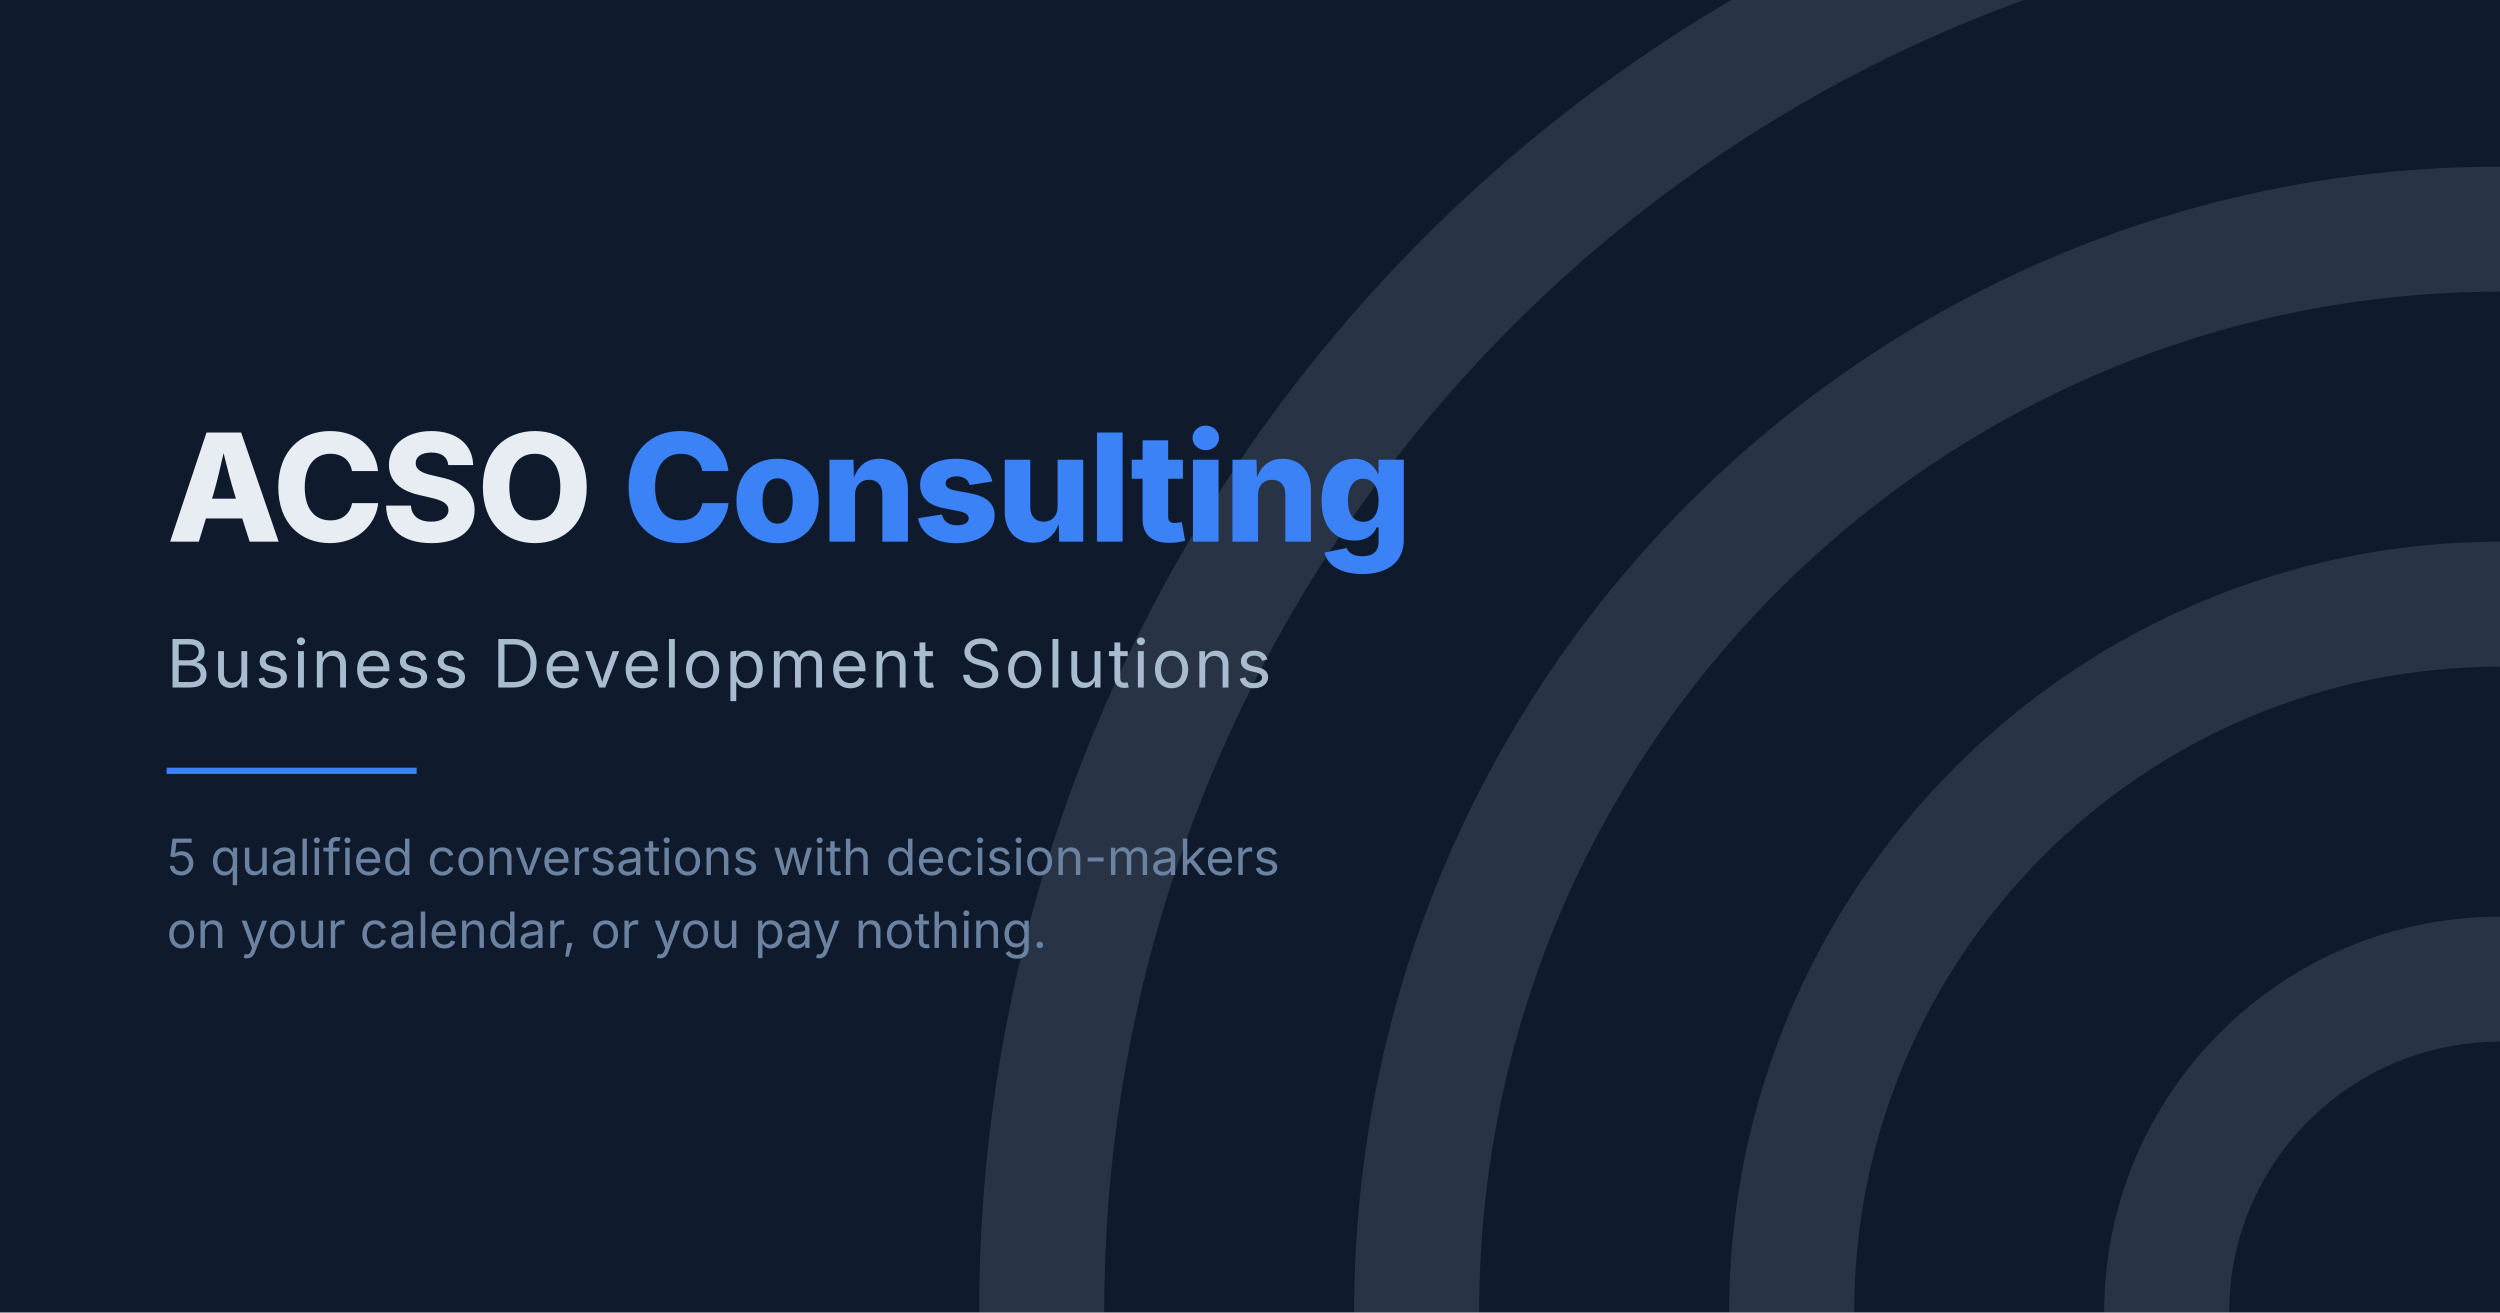
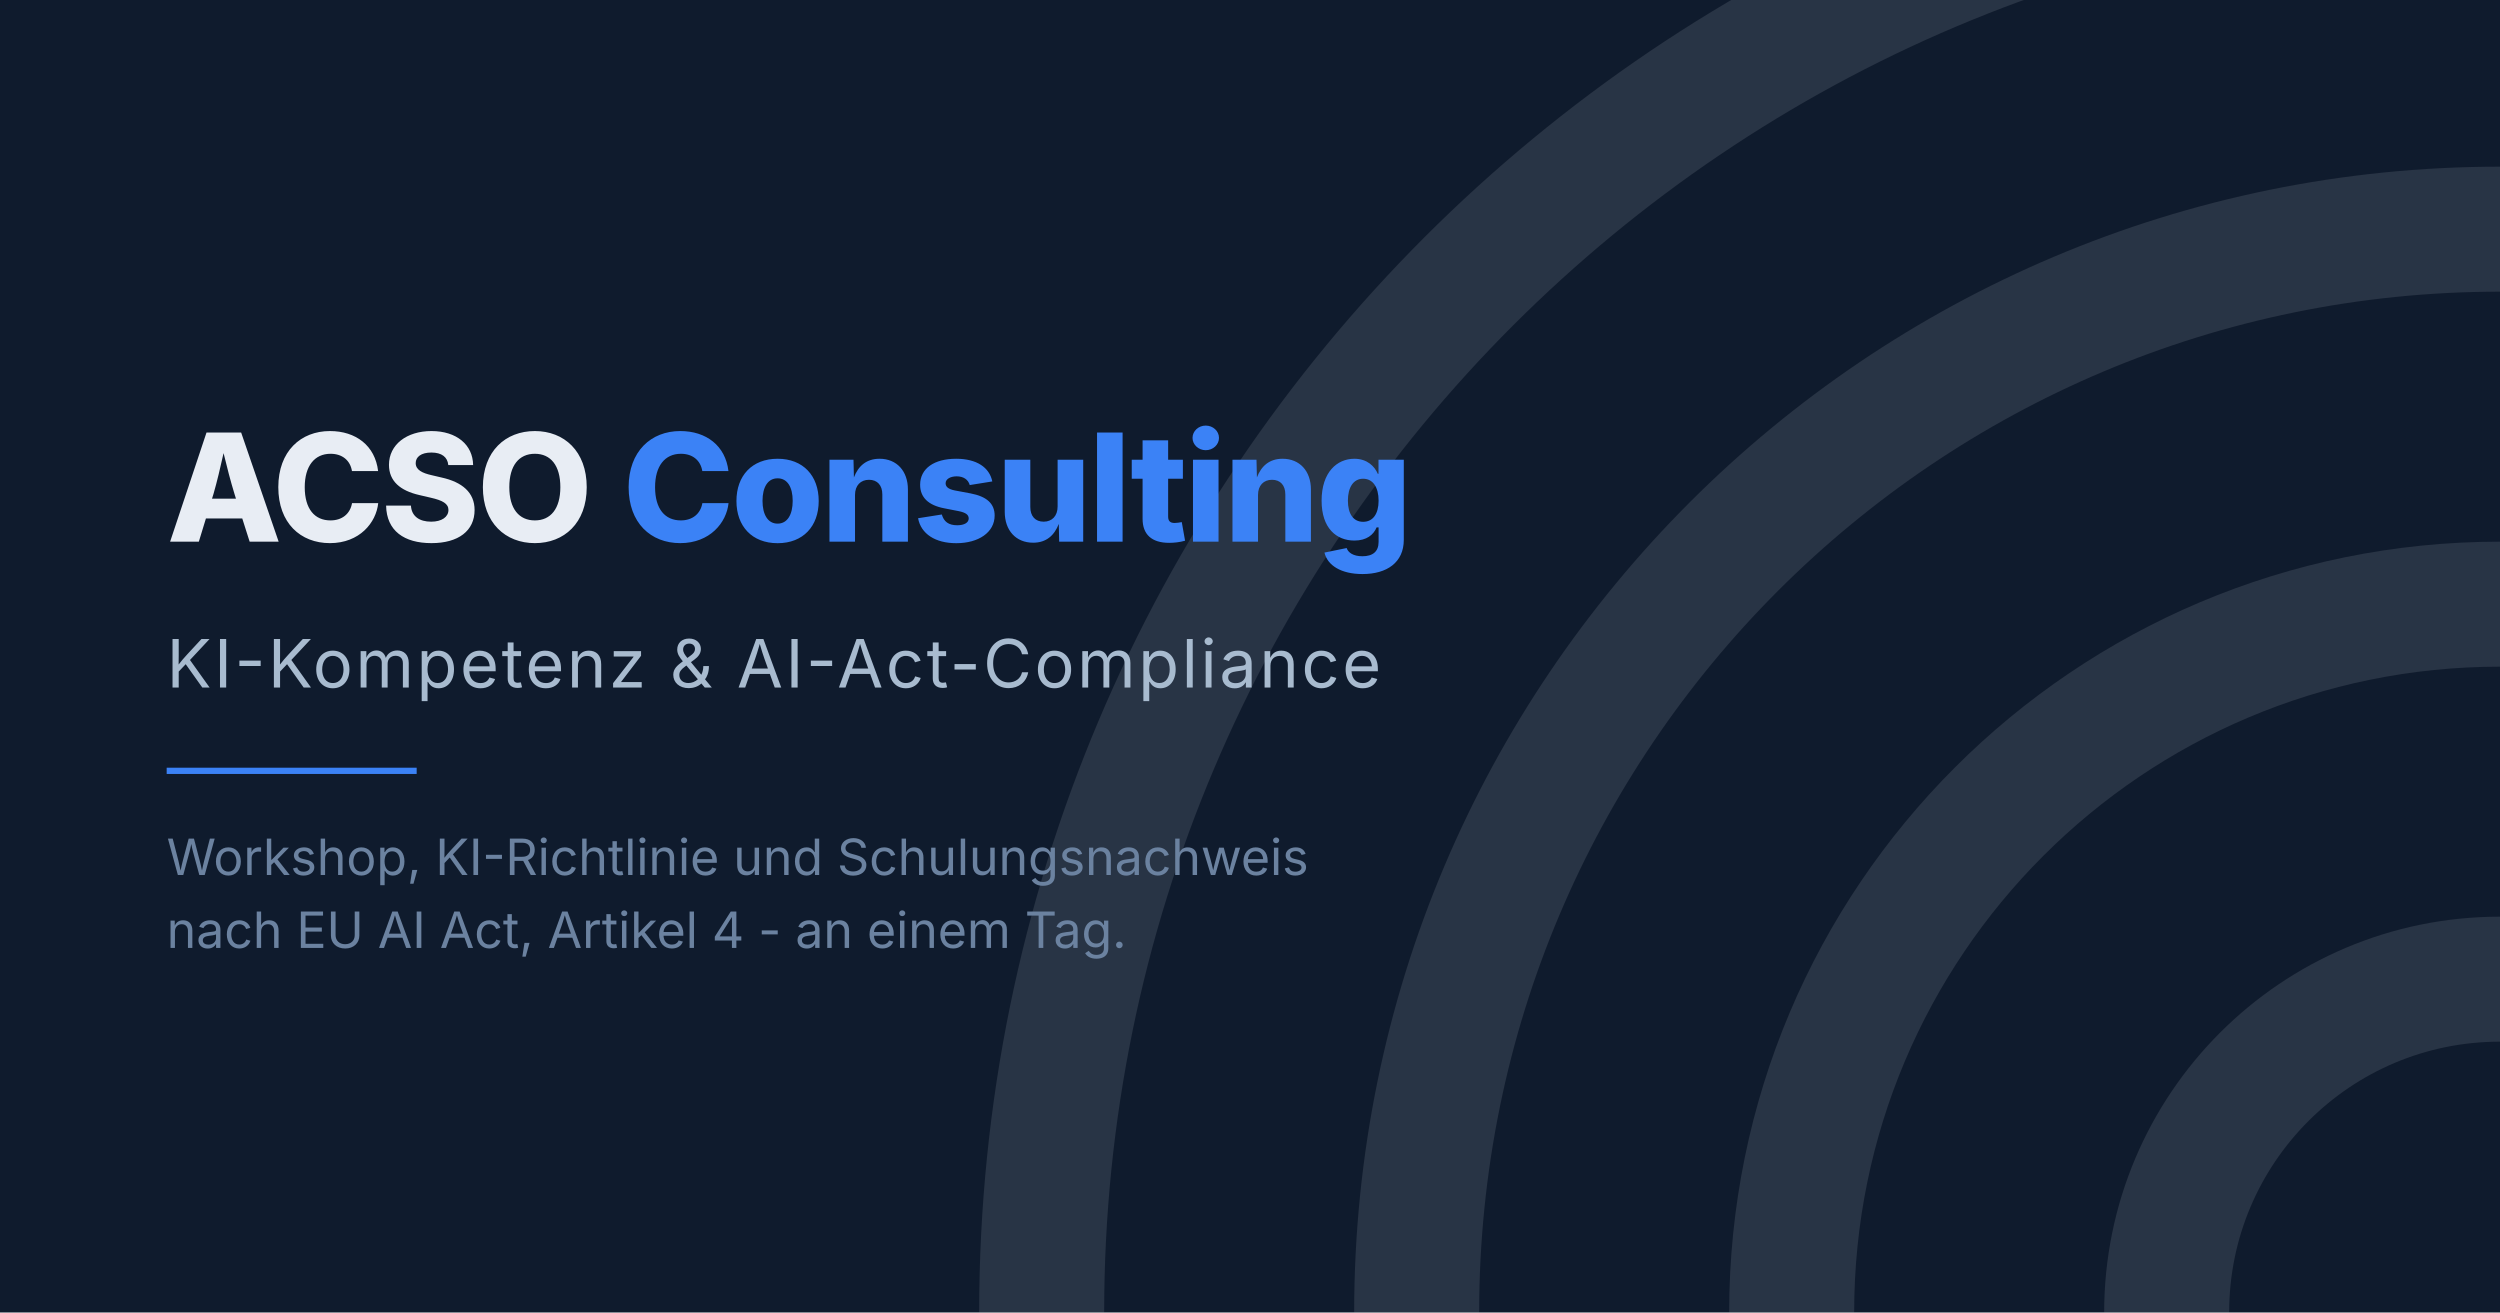
<svg xmlns="http://www.w3.org/2000/svg" viewBox="0 0 1200 630" width="1200" height="630">
  <rect width="1200" height="630" fill="#0F1B2D" />
  <clipPath id="c">
    <rect width="1200" height="630" />
  </clipPath>
  <g clip-path="url(#c)" opacity="0.12">
    <circle cx="1200" cy="630" r="700" fill="none" stroke="#E8EDF4" stroke-width="60" />
    <circle cx="1200" cy="630" r="520" fill="none" stroke="#E8EDF4" stroke-width="60" />
    <circle cx="1200" cy="630" r="340" fill="none" stroke="#E8EDF4" stroke-width="60" />
    <circle cx="1200" cy="630" r="160" fill="none" stroke="#E8EDF4" stroke-width="60" />
  </g>
  <text x="80" y="260" font-family="system-ui,-apple-system,sans-serif" font-size="72" font-weight="800" fill="#E8EDF4" letter-spacing="-0.02em">ACSO <tspan fill="#3B82F6">Consulting</tspan>
  </text>
-   <text x="80" y="330" font-family="system-ui,-apple-system,sans-serif" font-size="32" fill="#A8BBCF" letter-spacing="0.04em">Business Development Solutions</text>
+   <text x="80" y="330" font-family="system-ui,-apple-system,sans-serif" font-size="32" fill="#A8BBCF" letter-spacing="0.04em">KI-Kompetenz &amp; AI-Act-Compliance</text>
  <line x1="80" y1="370" x2="200" y2="370" stroke="#3B82F6" stroke-width="3" />
-   <text x="80" y="420" font-family="system-ui,-apple-system,sans-serif" font-size="24" fill="#6B82A0">5 qualified conversations with decision-makers</text>
-   <text x="80" y="455" font-family="system-ui,-apple-system,sans-serif" font-size="24" fill="#6B82A0">on your calendar, or you pay nothing.</text>
+   <text x="80" y="420" font-family="system-ui,-apple-system,sans-serif" font-size="24" fill="#6B82A0">Workshop, KI-Richtlinie und Schulungsnachweis</text>
+   <text x="80" y="455" font-family="system-ui,-apple-system,sans-serif" font-size="24" fill="#6B82A0">nach EU AI Act, Artikel 4 - an einem Tag.</text>
</svg>
